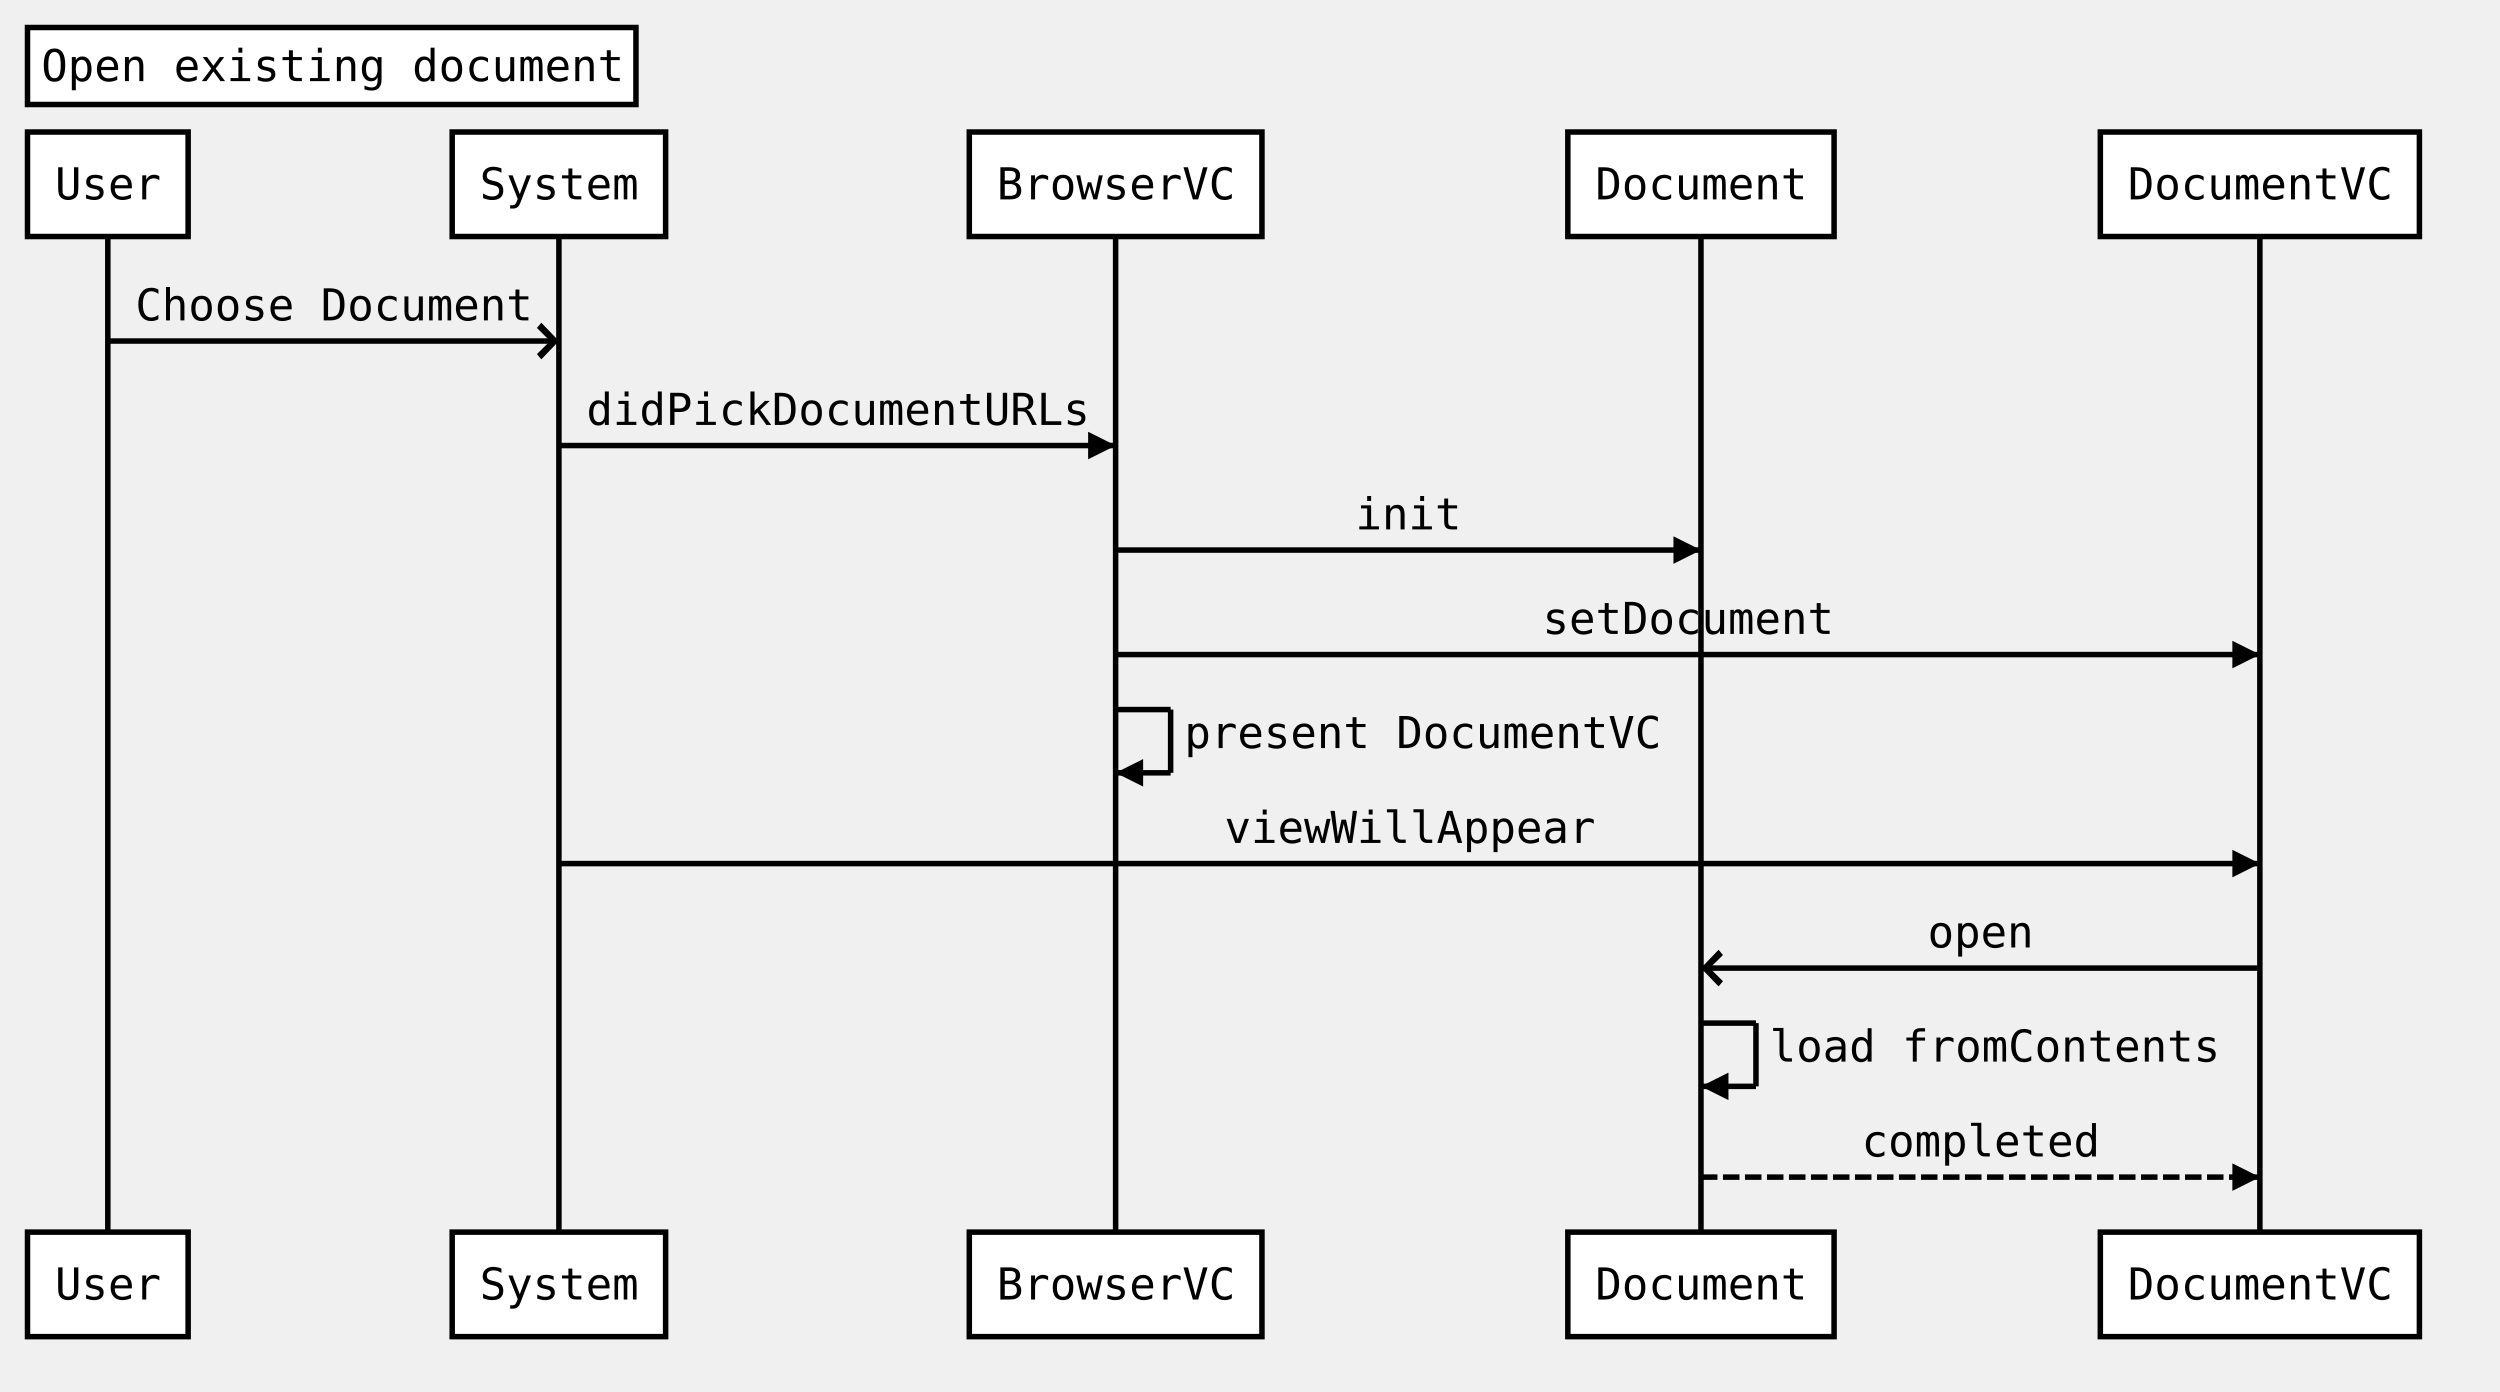
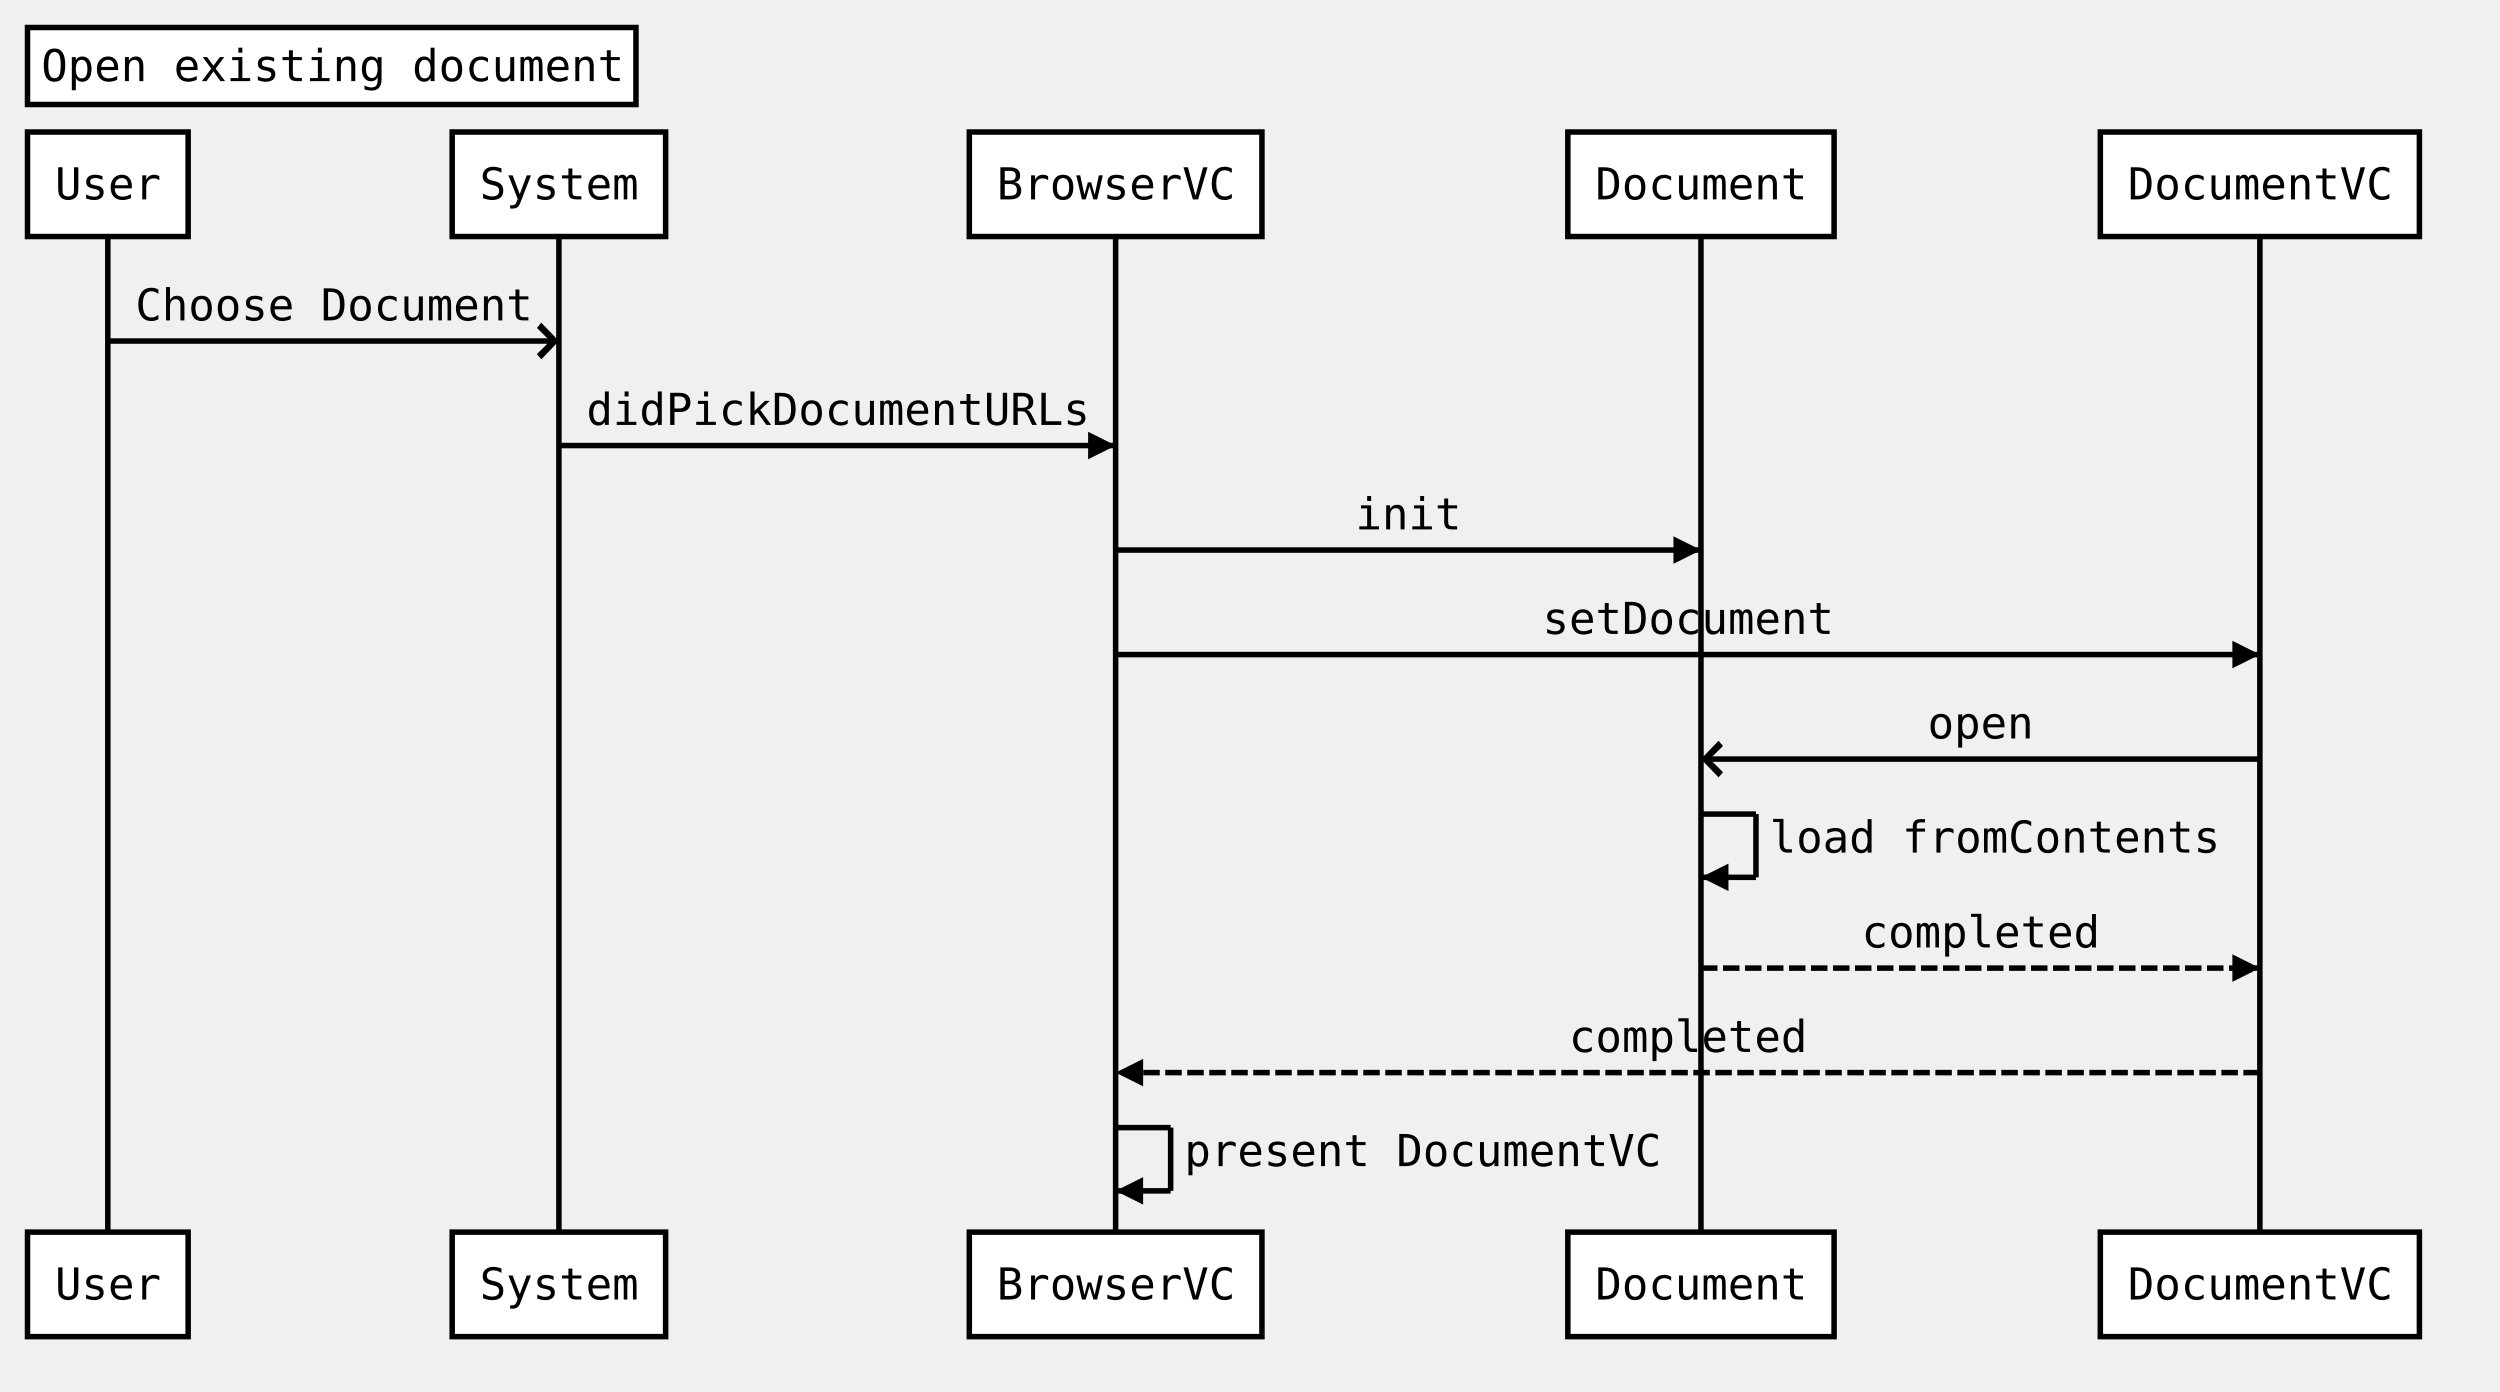
<svg xmlns="http://www.w3.org/2000/svg" width="909" height="506">
  <source>
# https://bramp.github.io/js-sequence-diagrams/

Title: Open existing document

User-&gt;&gt;System: Choose Document

System-&gt;BrowserVC: didPickDocumentURLs

BrowserVC-&gt;Document: init
BrowserVC-&gt;DocumentVC: setDocument

- BrowserVC-&gt;BrowserVC: present DocumentVC
- System-&gt;DocumentVC: viewWillAppear
- 
DocumentVC-&gt;&gt;Document: open
Document-&gt;Document: load fromContents
Document--&gt;DocumentVC: completed
+ 
+ DocumentVC--&gt;BrowserVC: completed
+ 
+ BrowserVC-&gt;BrowserVC: present DocumentVC
</source>
  <defs>
    <marker viewBox="0 0 5 5" markerWidth="5" markerHeight="5" orient="auto" refX="5" refY="2.5" id="markerArrowBlock">
      <path d="M 0 0 L 5 2.5 L 0 5 z" />
    </marker>
    <marker viewBox="0 0 9.6 16" markerWidth="4" markerHeight="16" orient="auto" refX="9.6" refY="8" id="markerArrowOpen">
      <path d="M 9.6,8 1.92,16 0,13.7 5.76,8 0,2.286 1.92,0 9.6,8 z" />
    </marker>
  </defs>
  <g class="title">
    <rect x="10" y="10" width="221.234" height="28" stroke="#000000" fill="#ffffff" style="stroke-width: 2;" />
    <text x="15" y="29.5" style="font-size: 16px; font-family: &quot;Andale Mono&quot;, monospace;">
      <tspan x="15">Open existing document</tspan>
    </text>
  </g>
  <g class="actor">
    <rect x="10" y="48" width="58.406" height="38" stroke="#000000" fill="#ffffff" style="stroke-width: 2;" />
    <text x="20" y="72.5" style="font-size: 16px; font-family: &quot;Andale Mono&quot;, monospace;">
      <tspan x="20">User</tspan>
    </text>
  </g>
  <g class="actor">
    <rect x="10" y="448" width="58.406" height="38" stroke="#000000" fill="#ffffff" style="stroke-width: 2;" />
    <text x="20" y="472.5" style="font-size: 16px; font-family: &quot;Andale Mono&quot;, monospace;">
      <tspan x="20">User</tspan>
    </text>
  </g>
  <line x1="39.203" x2="39.203" y1="86" y2="448" stroke="#000000" fill="none" style="stroke-width: 2;" />
  <g class="actor">
    <rect x="164.414" y="48" width="77.609" height="38" stroke="#000000" fill="#ffffff" style="stroke-width: 2;" />
    <text x="174.414" y="72.5" style="font-size: 16px; font-family: &quot;Andale Mono&quot;, monospace;">
      <tspan x="174.414">System</tspan>
    </text>
  </g>
  <g class="actor">
    <rect x="164.414" y="448" width="77.609" height="38" stroke="#000000" fill="#ffffff" style="stroke-width: 2;" />
    <text x="174.414" y="472.5" style="font-size: 16px; font-family: &quot;Andale Mono&quot;, monospace;">
      <tspan x="174.414">System</tspan>
    </text>
  </g>
  <line x1="203.219" x2="203.219" y1="86" y2="448" stroke="#000000" fill="none" style="stroke-width: 2;" />
  <g class="actor">
    <rect x="352.438" y="48" width="106.406" height="38" stroke="#000000" fill="#ffffff" style="stroke-width: 2;" />
    <text x="362.438" y="72.5" style="font-size: 16px; font-family: &quot;Andale Mono&quot;, monospace;">
      <tspan x="362.438">BrowserVC</tspan>
    </text>
  </g>
  <g class="actor">
    <rect x="352.438" y="448" width="106.406" height="38" stroke="#000000" fill="#ffffff" style="stroke-width: 2;" />
    <text x="362.438" y="472.5" style="font-size: 16px; font-family: &quot;Andale Mono&quot;, monospace;">
      <tspan x="362.438">BrowserVC</tspan>
    </text>
  </g>
  <line x1="405.641" x2="405.641" y1="86" y2="448" stroke="#000000" fill="none" style="stroke-width: 2;" />
  <g class="actor">
    <rect x="570.062" y="48" width="96.812" height="38" stroke="#000000" fill="#ffffff" style="stroke-width: 2;" />
    <text x="580.062" y="72.5" style="font-size: 16px; font-family: &quot;Andale Mono&quot;, monospace;">
      <tspan x="580.062">Document</tspan>
    </text>
  </g>
  <g class="actor">
    <rect x="570.062" y="448" width="96.812" height="38" stroke="#000000" fill="#ffffff" style="stroke-width: 2;" />
    <text x="580.062" y="472.5" style="font-size: 16px; font-family: &quot;Andale Mono&quot;, monospace;">
      <tspan x="580.062">Document</tspan>
    </text>
  </g>
  <line x1="618.469" x2="618.469" y1="86" y2="448" stroke="#000000" fill="none" style="stroke-width: 2;" />
  <g class="actor">
    <rect x="763.68" y="48" width="116.016" height="38" stroke="#000000" fill="#ffffff" style="stroke-width: 2;" />
    <text x="773.68" y="72.5" style="font-size: 16px; font-family: &quot;Andale Mono&quot;, monospace;">
      <tspan x="773.68">DocumentVC</tspan>
    </text>
  </g>
  <g class="actor">
    <rect x="763.68" y="448" width="116.016" height="38" stroke="#000000" fill="#ffffff" style="stroke-width: 2;" />
    <text x="773.68" y="472.5" style="font-size: 16px; font-family: &quot;Andale Mono&quot;, monospace;">
      <tspan x="773.68">DocumentVC</tspan>
    </text>
  </g>
  <line x1="821.688" x2="821.688" y1="86" y2="448" stroke="#000000" fill="none" style="stroke-width: 2;" />
  <g class="signal">
    <text x="49.203" y="116.5" style="font-size: 16px; font-family: &quot;Andale Mono&quot;, monospace;">
      <tspan x="49.203">Choose Document</tspan>
    </text>
    <line x1="39.203" x2="203.219" y1="124" y2="124" stroke="#000000" fill="none" style="stroke-width: 2; marker-end: url(&quot;#markerArrowOpen&quot;);" />
  </g>
  <g class="signal">
    <text x="213.219" y="154.5" style="font-size: 16px; font-family: &quot;Andale Mono&quot;, monospace;">
      <tspan x="213.219">didPickDocumentURLs</tspan>
    </text>
    <line x1="203.219" x2="405.641" y1="162" y2="162" stroke="#000000" fill="none" style="stroke-width: 2; marker-end: url(&quot;#markerArrowBlock&quot;);" />
  </g>
  <g class="signal">
    <text x="492.852" y="192.5" style="font-size: 16px; font-family: &quot;Andale Mono&quot;, monospace;">
      <tspan x="492.852">init</tspan>
    </text>
    <line x1="405.641" x2="618.469" y1="200" y2="200" stroke="#000000" fill="none" style="stroke-width: 2; marker-end: url(&quot;#markerArrowBlock&quot;);" />
  </g>
  <g class="signal">
    <text x="560.859" y="230.5" style="font-size: 16px; font-family: &quot;Andale Mono&quot;, monospace;">
      <tspan x="560.859">setDocument</tspan>
    </text>
    <line x1="405.641" x2="821.688" y1="238" y2="238" stroke="#000000" fill="none" style="stroke-width: 2; marker-end: url(&quot;#markerArrowBlock&quot;);" />
  </g>
  <g class="signal">
-     <text x="430.641" y="272" style="font-size: 16px; font-family: &quot;Andale Mono&quot;, monospace;">
+     <text x="700.875" y="268.5" style="font-size: 16px; font-family: &quot;Andale Mono&quot;, monospace;">
+       <tspan x="700.875">open</tspan>
+     </text>
+     <line x1="821.688" x2="618.469" y1="276" y2="276" stroke="#000000" fill="none" style="stroke-width: 2; marker-end: url(&quot;#markerArrowOpen&quot;);" />
+   </g>
+   <g class="signal">
+     <text x="643.469" y="310" style="font-size: 16px; font-family: &quot;Andale Mono&quot;, monospace;">
+       <tspan x="643.469">load fromContents</tspan>
+     </text>
+     <line x1="618.469" x2="638.469" y1="296" y2="296" stroke="#000000" fill="none" style="stroke-width: 2;" />
+     <line x1="638.469" x2="638.469" y1="296" y2="319" stroke="#000000" fill="none" style="stroke-width: 2;" />
+     <line x1="638.469" x2="618.469" y1="319" y2="319" stroke="#000000" fill="none" style="stroke-width: 2; marker-end: url(&quot;#markerArrowBlock&quot;);" />
+   </g>
+   <g class="signal">
+     <text x="676.875" y="344.5" style="font-size: 16px; font-family: &quot;Andale Mono&quot;, monospace;">
+       <tspan x="676.875">completed</tspan>
+     </text>
+     <line x1="618.469" x2="821.688" y1="352" y2="352" stroke="#000000" fill="none" style="stroke-width: 2; stroke-dasharray: 6, 2; marker-end: url(&quot;#markerArrowBlock&quot;);" />
+   </g>
+   <g class="signal">
+     <text x="570.461" y="382.5" style="font-size: 16px; font-family: &quot;Andale Mono&quot;, monospace;">
+       <tspan x="570.461">completed</tspan>
+     </text>
+     <line x1="821.688" x2="405.641" y1="390" y2="390" stroke="#000000" fill="none" style="stroke-width: 2; stroke-dasharray: 6, 2; marker-end: url(&quot;#markerArrowBlock&quot;);" />
+   </g>
+   <g class="signal">
+     <text x="430.641" y="424" style="font-size: 16px; font-family: &quot;Andale Mono&quot;, monospace;">
      <tspan x="430.641">present DocumentVC</tspan>
    </text>
-     <line x1="405.641" x2="425.641" y1="258" y2="258" stroke="#000000" fill="none" style="stroke-width: 2;" />
-     <line x1="425.641" x2="425.641" y1="258" y2="281" stroke="#000000" fill="none" style="stroke-width: 2;" />
-     <line x1="425.641" x2="405.641" y1="281" y2="281" stroke="#000000" fill="none" style="stroke-width: 2; marker-end: url(&quot;#markerArrowBlock&quot;);" />
-   </g>
-   <g class="signal">
-     <text x="445.242" y="306.5" style="font-size: 16px; font-family: &quot;Andale Mono&quot;, monospace;">
-       <tspan x="445.242">viewWillAppear</tspan>
-     </text>
-     <line x1="203.219" x2="821.688" y1="314" y2="314" stroke="#000000" fill="none" style="stroke-width: 2; marker-end: url(&quot;#markerArrowBlock&quot;);" />
-   </g>
-   <g class="signal">
-     <text x="700.875" y="344.5" style="font-size: 16px; font-family: &quot;Andale Mono&quot;, monospace;">
-       <tspan x="700.875">open</tspan>
-     </text>
-     <line x1="821.688" x2="618.469" y1="352" y2="352" stroke="#000000" fill="none" style="stroke-width: 2; marker-end: url(&quot;#markerArrowOpen&quot;);" />
-   </g>
-   <g class="signal">
-     <text x="643.469" y="386" style="font-size: 16px; font-family: &quot;Andale Mono&quot;, monospace;">
-       <tspan x="643.469">load fromContents</tspan>
-     </text>
-     <line x1="618.469" x2="638.469" y1="372" y2="372" stroke="#000000" fill="none" style="stroke-width: 2;" />
-     <line x1="638.469" x2="638.469" y1="372" y2="395" stroke="#000000" fill="none" style="stroke-width: 2;" />
-     <line x1="638.469" x2="618.469" y1="395" y2="395" stroke="#000000" fill="none" style="stroke-width: 2; marker-end: url(&quot;#markerArrowBlock&quot;);" />
-   </g>
-   <g class="signal">
-     <text x="676.875" y="420.5" style="font-size: 16px; font-family: &quot;Andale Mono&quot;, monospace;">
-       <tspan x="676.875">completed</tspan>
-     </text>
-     <line x1="618.469" x2="821.688" y1="428" y2="428" stroke="#000000" fill="none" style="stroke-width: 2; stroke-dasharray: 6, 2; marker-end: url(&quot;#markerArrowBlock&quot;);" />
+     <line x1="405.641" x2="425.641" y1="410" y2="410" stroke="#000000" fill="none" style="stroke-width: 2;" />
+     <line x1="425.641" x2="425.641" y1="410" y2="433" stroke="#000000" fill="none" style="stroke-width: 2;" />
+     <line x1="425.641" x2="405.641" y1="433" y2="433" stroke="#000000" fill="none" style="stroke-width: 2; marker-end: url(&quot;#markerArrowBlock&quot;);" />
  </g>
</svg>
